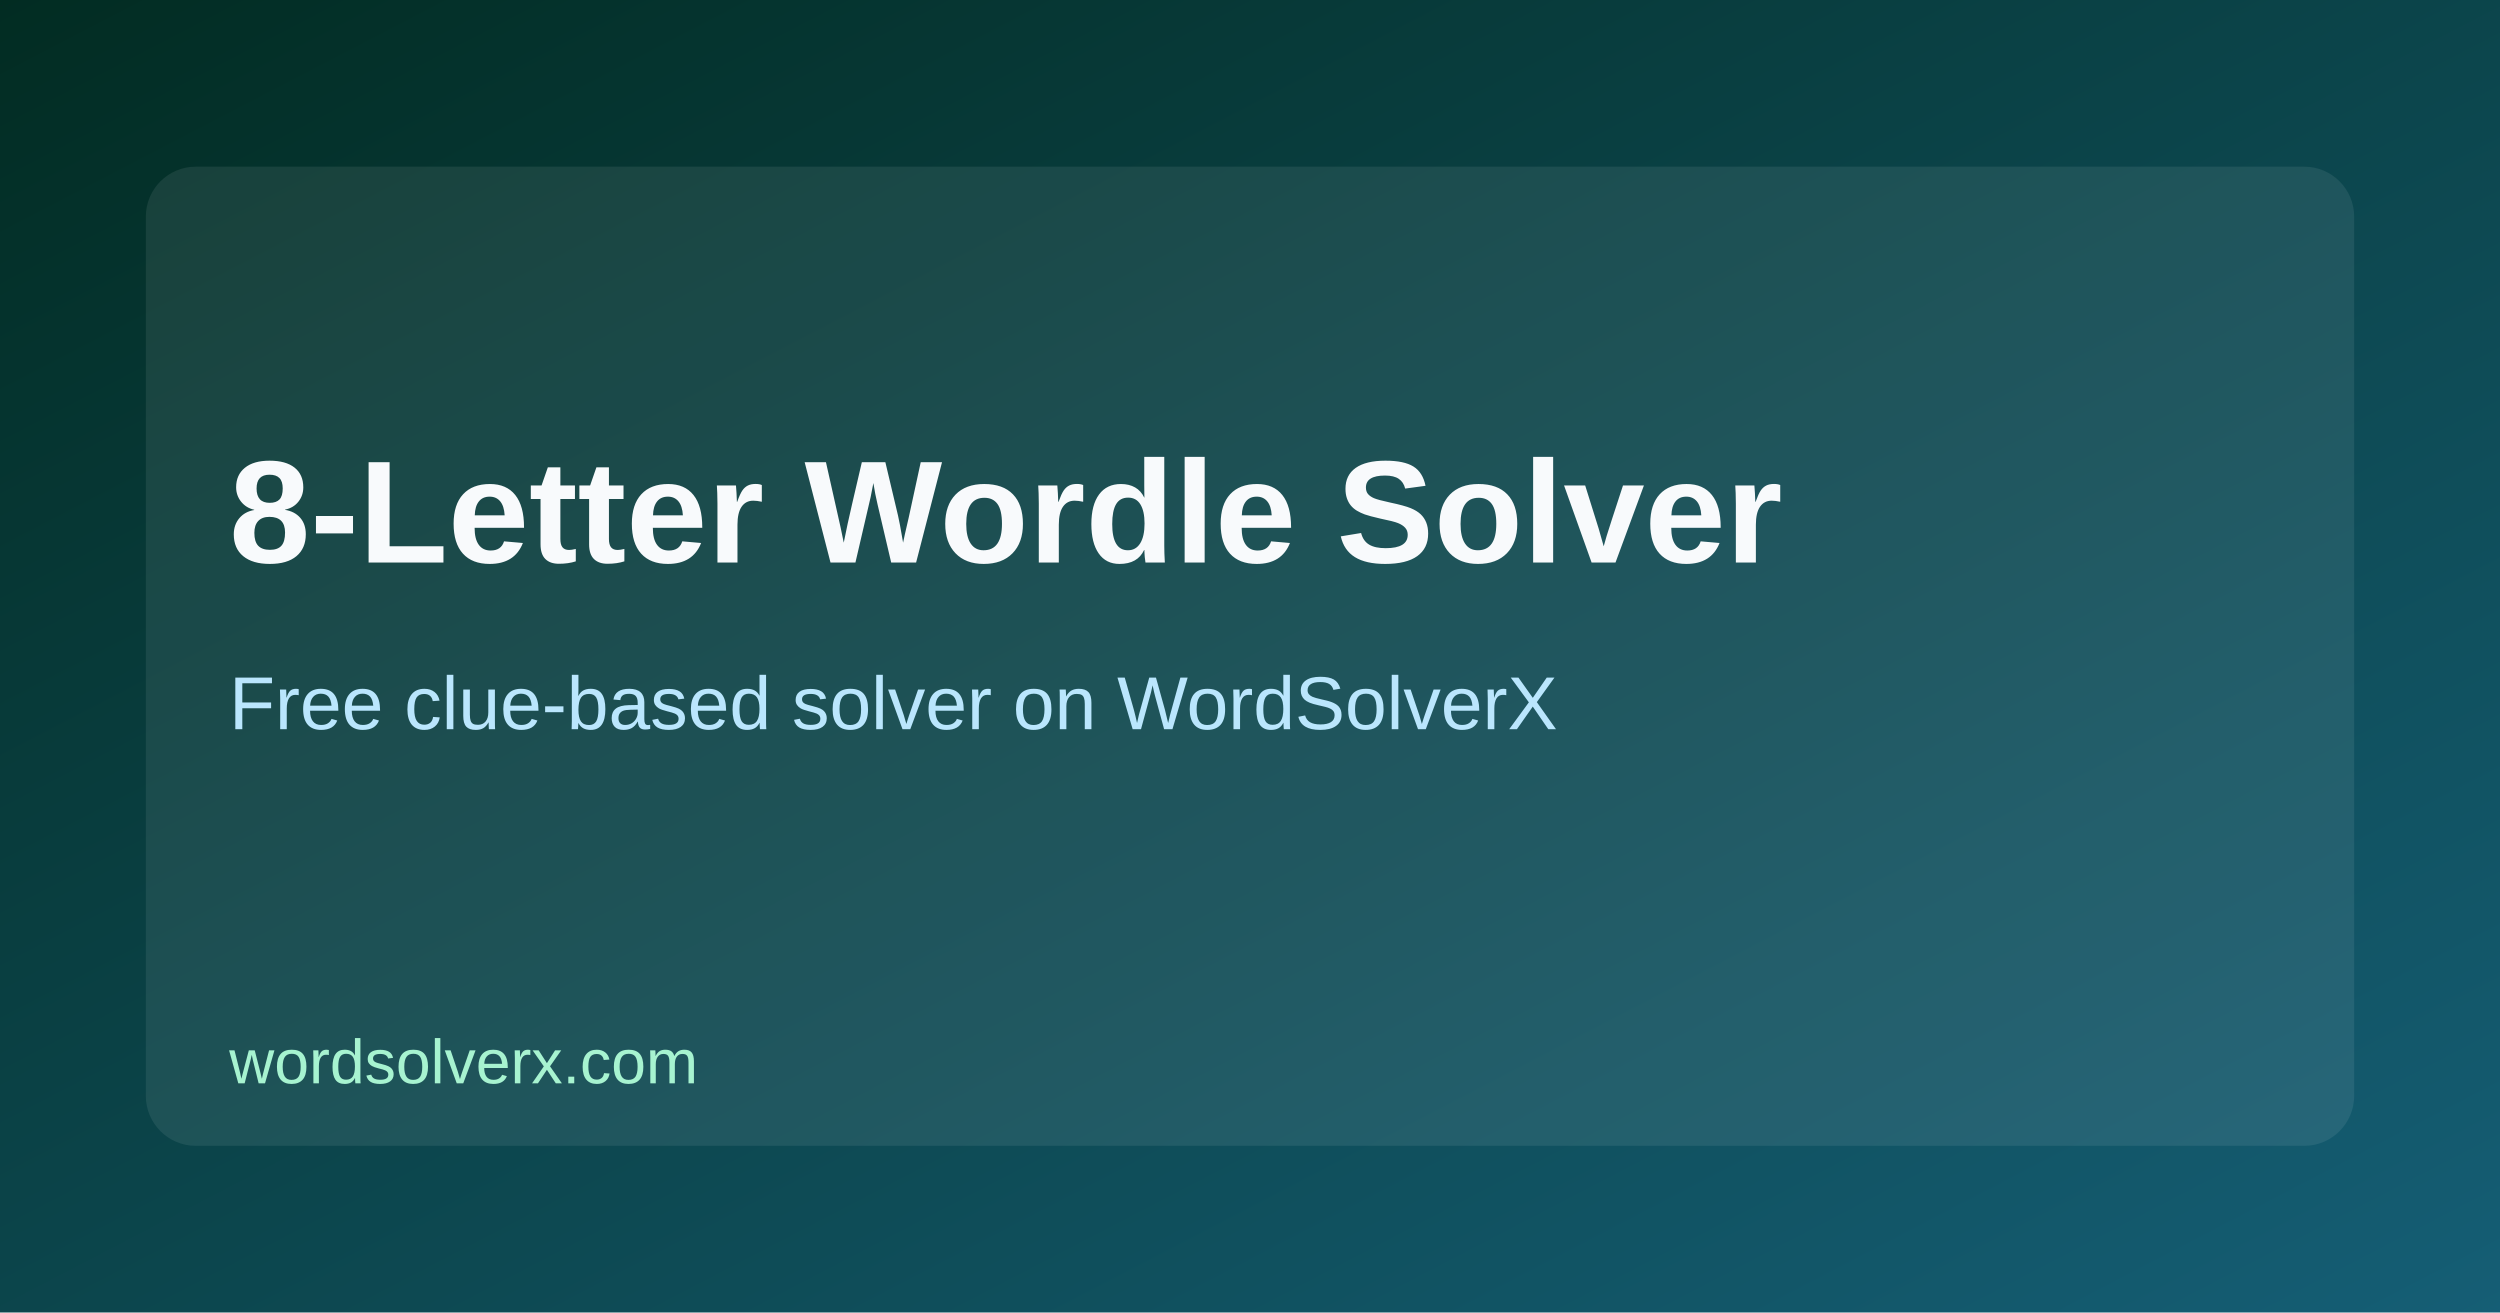
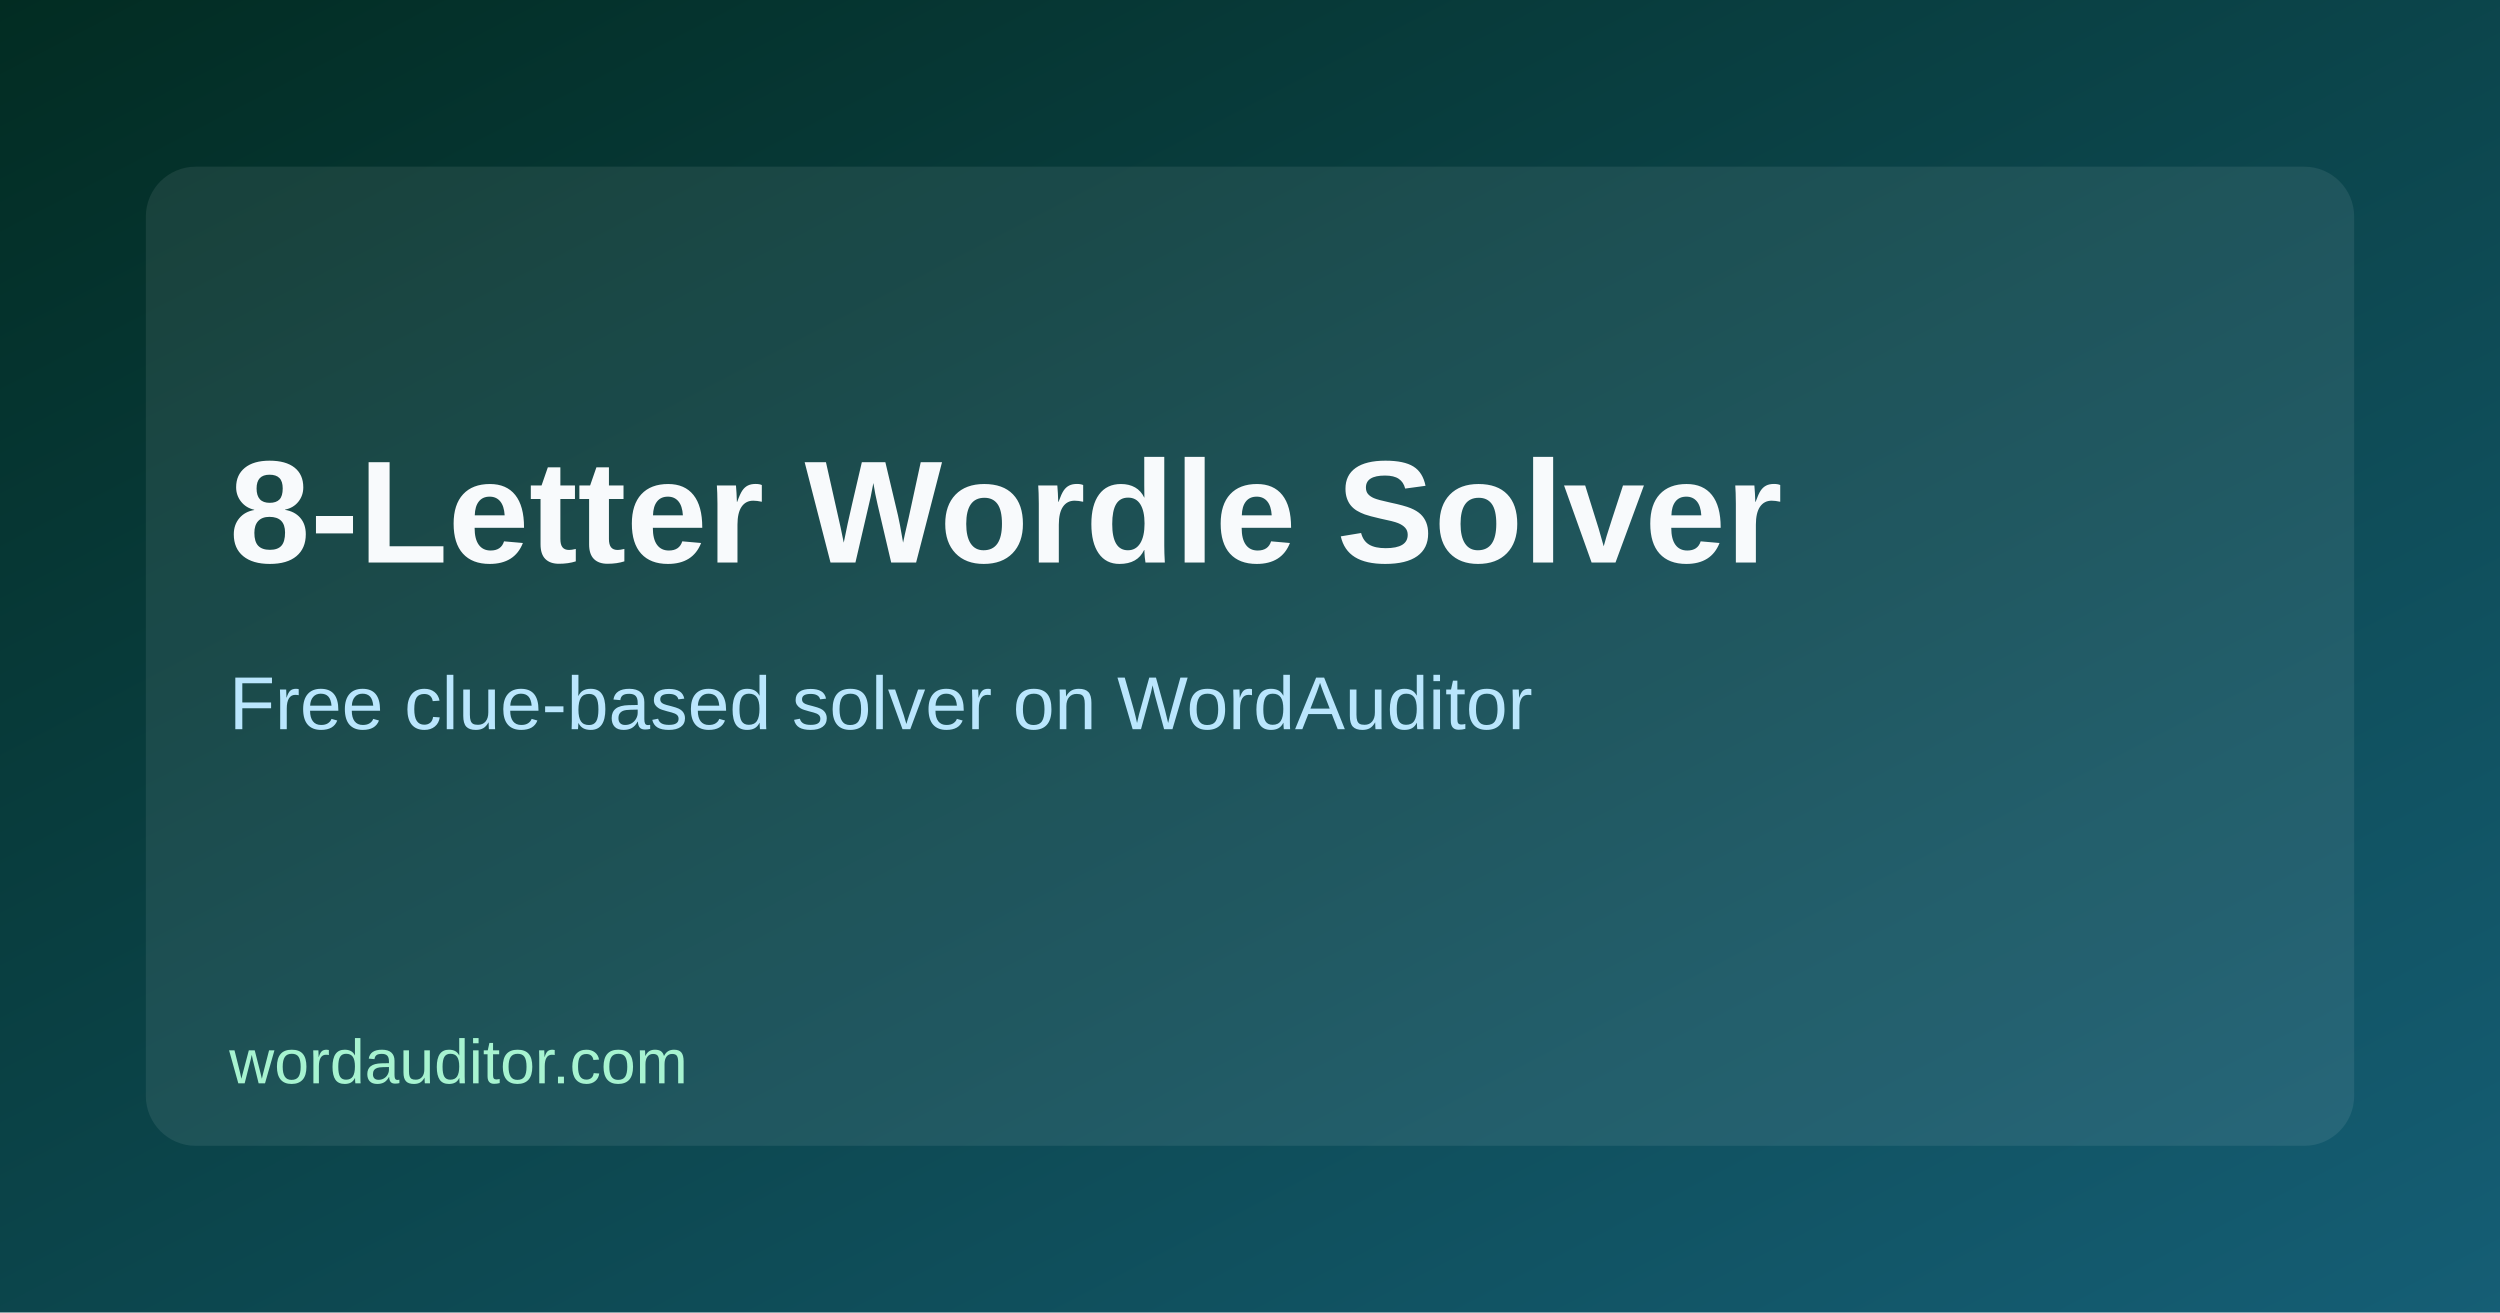
<svg xmlns="http://www.w3.org/2000/svg" width="1200" height="630" viewBox="0 0 1200 630">
  <defs>
    <linearGradient id="bg" x1="0" y1="0" x2="1" y2="1">
      <stop offset="0%" stop-color="#022c22" />
      <stop offset="100%" stop-color="#155e75" />
    </linearGradient>
  </defs>
  <rect width="1200" height="630" fill="url(#bg)" />
  <rect x="70" y="80" width="1060" height="470" rx="24" fill="rgba(255,255,255,0.08)" />
  <text x="110" y="270" fill="#f8fafc" font-family="Arial, sans-serif" font-size="70" font-weight="700">8-Letter Wordle Solver</text>
-   <text x="110" y="350" fill="#bae6fd" font-family="Arial, sans-serif" font-size="36">Free clue-based solver on WordSolverX</text>
-   <text x="110" y="520" fill="#a7f3d0" font-family="Arial, sans-serif" font-size="30">wordsolverx.com</text>
+   <text x="110" y="350" fill="#bae6fd" font-family="Arial, sans-serif" font-size="36">Free clue-based solver on WordAuditor</text>
+   <text x="110" y="520" fill="#a7f3d0" font-family="Arial, sans-serif" font-size="30">wordauditor.com</text>
</svg>
